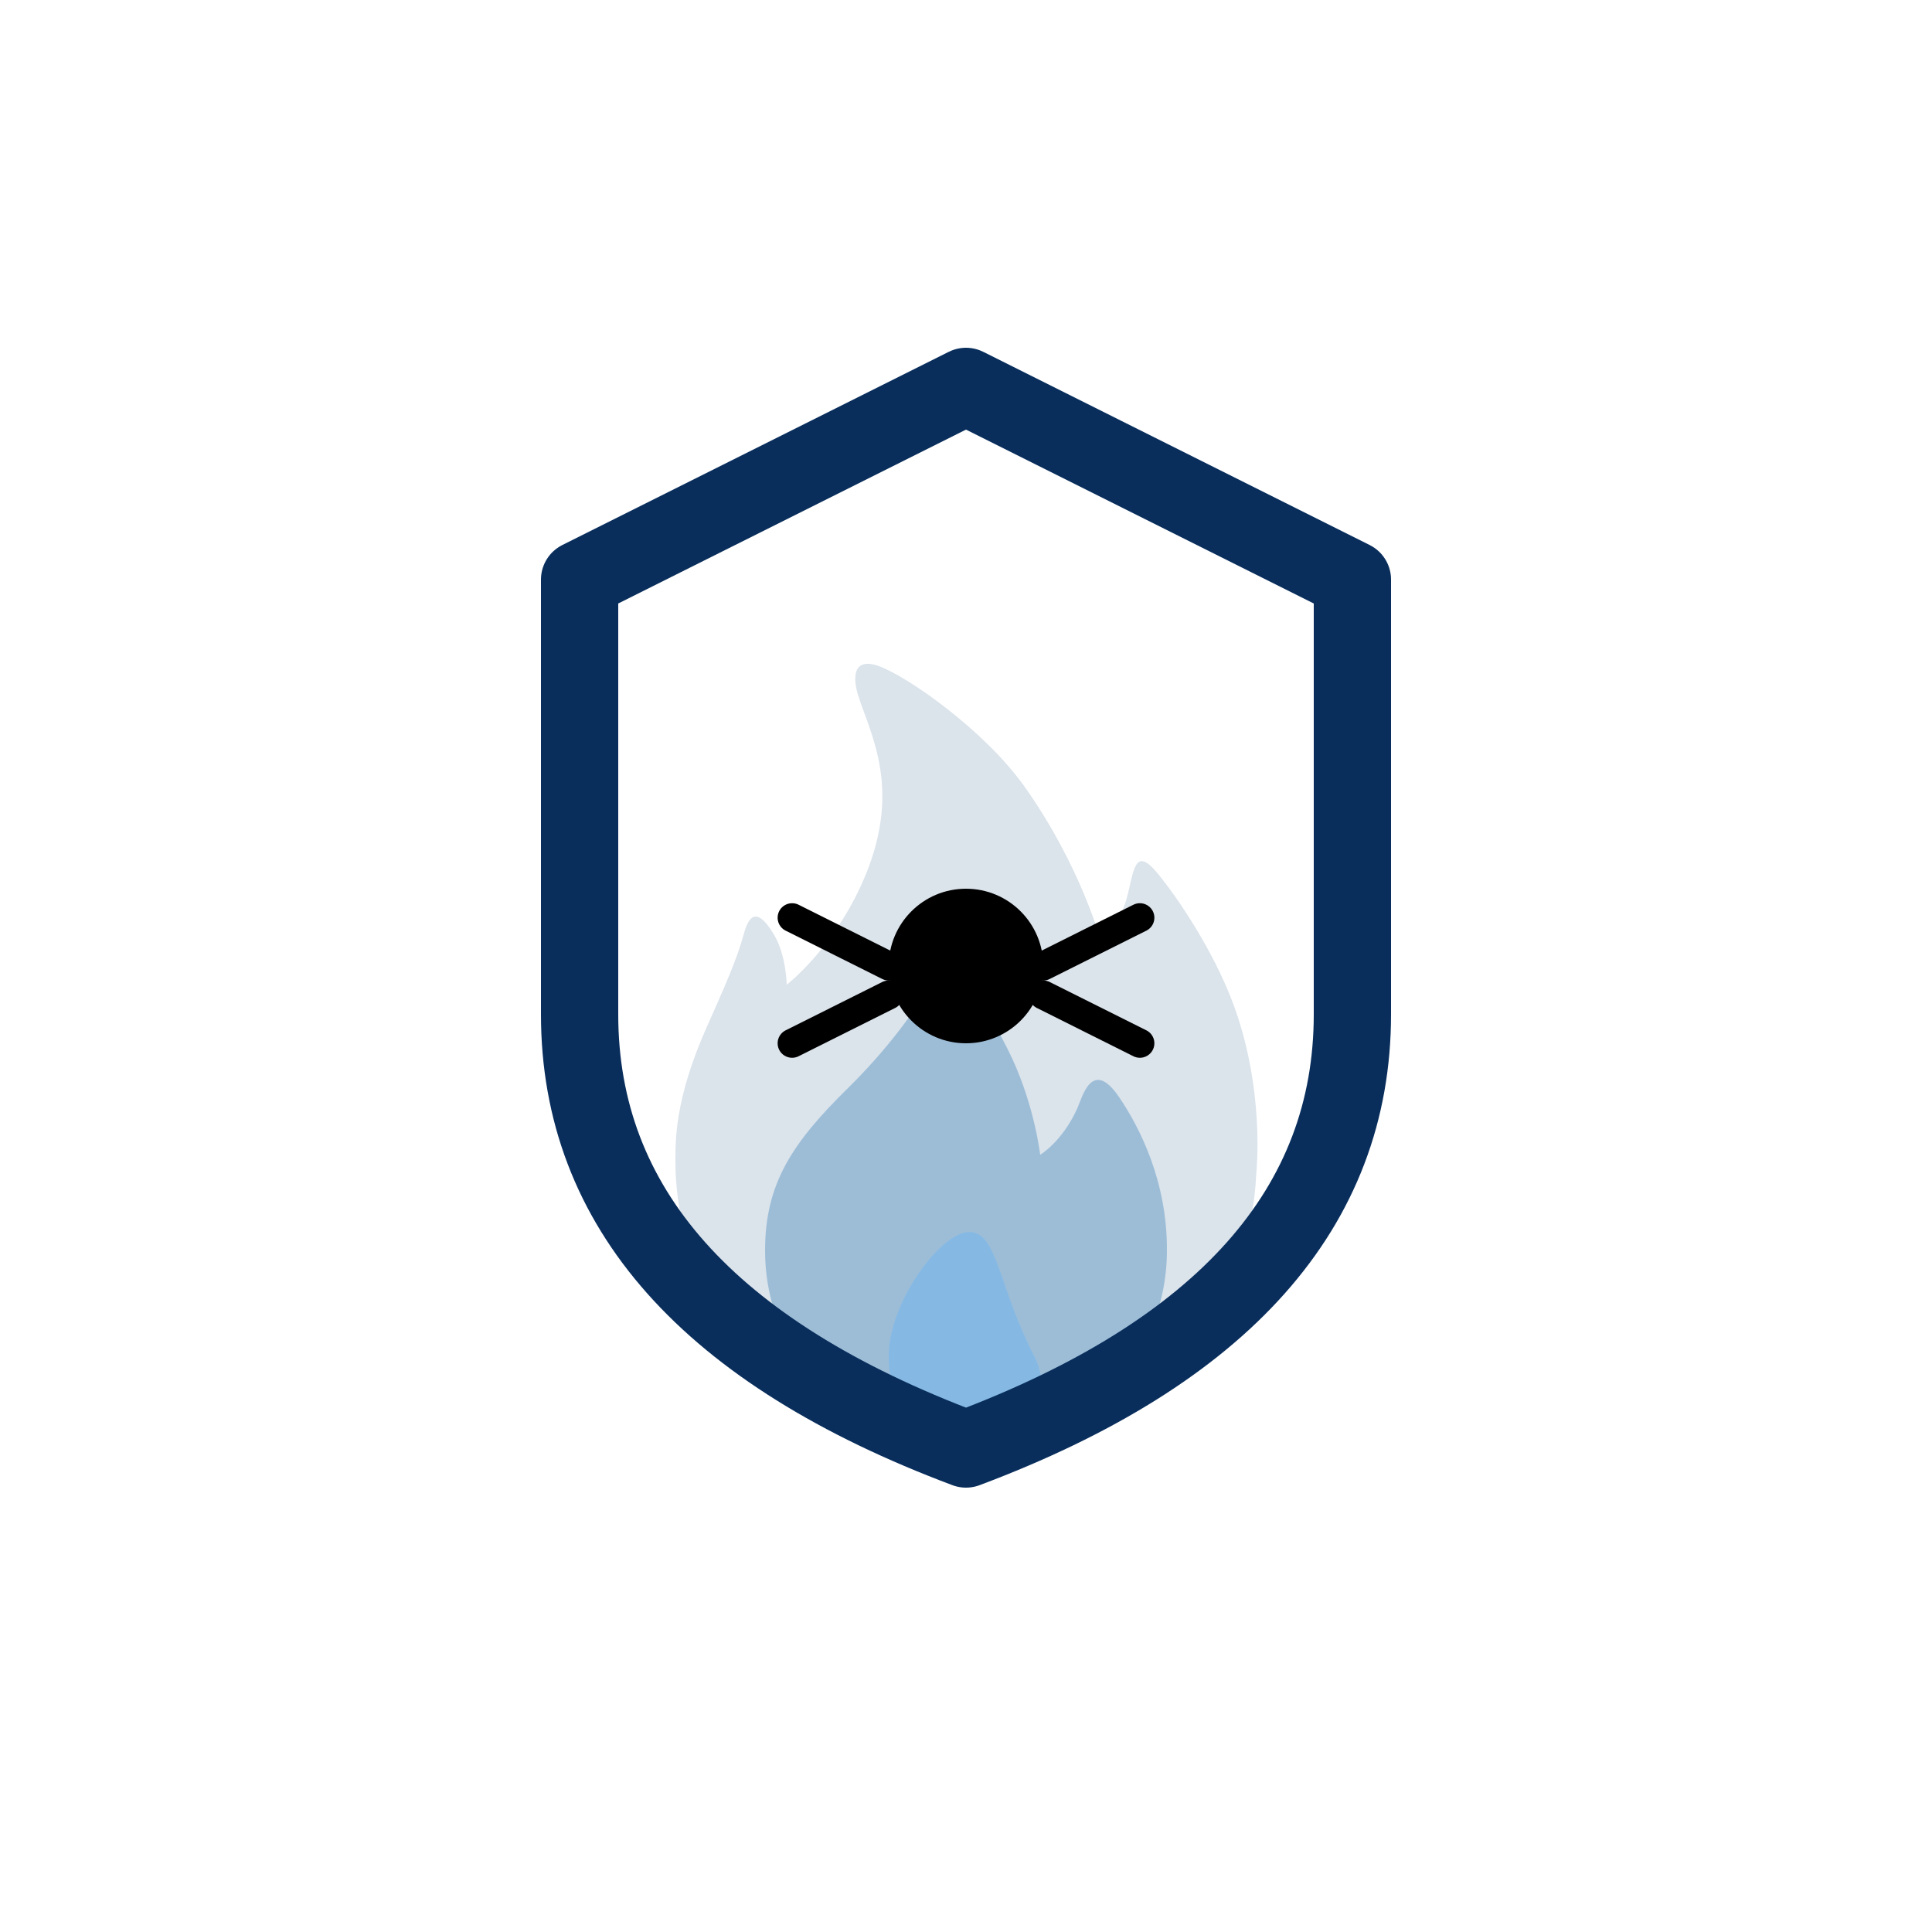
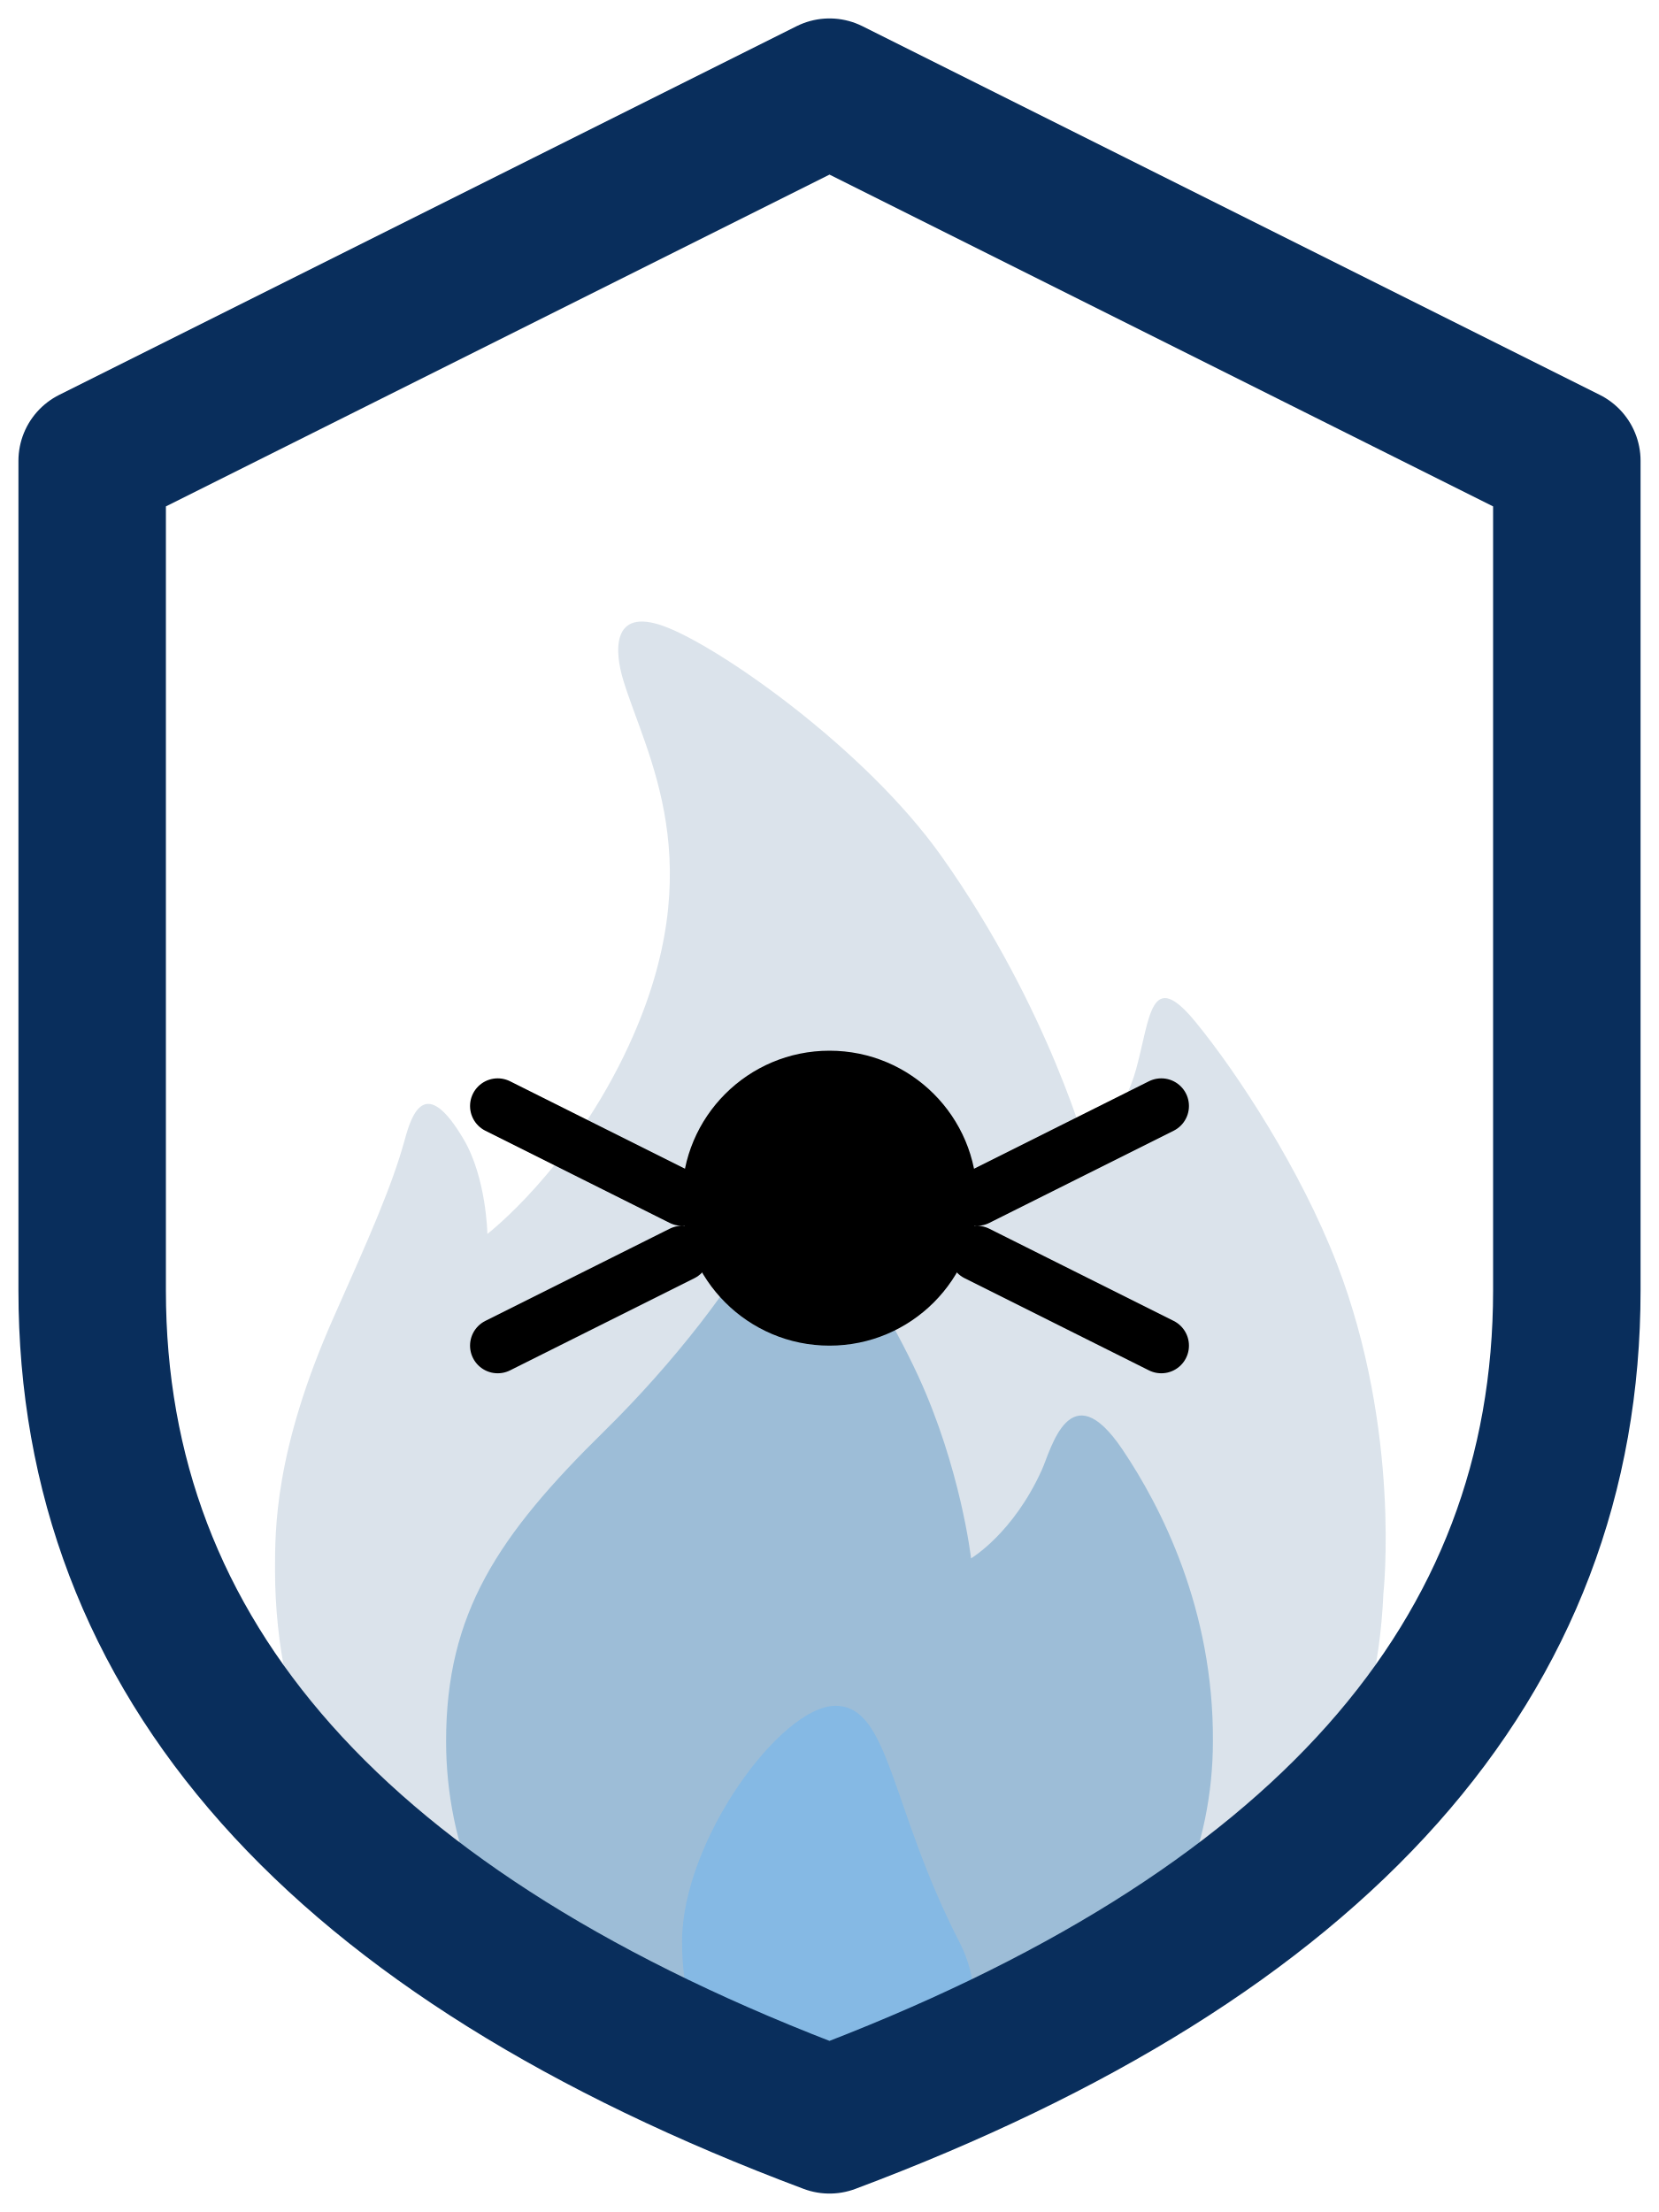
- <svg xmlns="http://www.w3.org/2000/svg" viewBox="0 0 200 200" fill="none">
-   <g transform="translate(100, 150) scale(0.32) translate(-94, -254)" stroke="none">
-     <path d="M187.899,164.809 C185.803,214.868 144.574,254.812 94.000,254.812 C42.085,254.812 -0.000,211.312 -0.000,160.812 C-0.000,154.062 -0.121,140.572 10.000,117.812 C16.057,104.191 19.856,95.634 22.000,87.812 C23.178,83.513 25.469,76.683 32.000,87.812 C35.851,94.374 36.000,103.812 36.000,103.812 C36.000,103.812 50.328,92.817 60.000,71.812 C74.179,41.019 62.866,22.612 59.000,9.812 C57.662,5.384 56.822,-2.574 66.000,0.812 C75.352,4.263 100.076,21.570 113.000,39.812 C131.445,65.847 138.000,90.812 138.000,90.812 C138.000,90.812 143.906,83.482 146.000,75.812 C148.365,67.151 148.400,58.573 155.999,67.813 C163.226,76.600 173.959,93.113 180.000,108.812 C190.969,137.321 187.899,164.809 187.899,164.809 Z" fill="#0d4678" opacity="0.15" />
-     <path d="M94.000,254.812 C58.101,254.812 29.000,225.711 29.000,189.812 C29.000,168.151 37.729,155.000 55.896,137.166 C67.528,125.747 78.415,111.722 83.042,102.172 C83.953,100.292 86.026,90.495 94.019,101.966 C98.212,107.982 104.785,118.681 109.000,127.812 C116.266,143.555 118.000,158.812 118.000,158.812 C118.000,158.812 125.121,154.616 130.000,143.812 C131.573,140.330 134.753,127.148 143.643,140.328 C150.166,150.000 159.127,167.390 159.000,189.812 C159.000,225.711 129.898,254.812 94.000,254.812 Z" fill="#0b66a9" opacity="0.3" />
-     <path d="M95.000,183.812 C104.250,183.812 104.250,200.941 116.000,223.812 C123.824,239.041 112.121,254.812 95.000,254.812 C77.879,254.812 69.000,240.933 69.000,223.812 C69.000,206.692 85.750,183.812 95.000,183.812 Z" fill="#6db5f1" opacity="0.5" />
-   </g>
-   <circle cx="100" cy="100" r="8" fill="currentColor" />
-   <path d="M 92 100 L 82 95 M 108 100 L 118 95 M 92 103 L 82 108 M 108 103 L 118 108" stroke-width="3" stroke-linecap="round" stroke="#000000" />
-   <path d="M 100 40 L 140 60 L 140 105 Q 140 135, 100 150 Q 60 135, 60 105 L 60 60 Z" stroke-width="8" stroke-linejoin="round" stroke="#092e5c" />
+ <svg xmlns="http://www.w3.org/2000/svg" viewBox="55 35 90 120" fill="none">
+   <path d="M130.048 121.459c-.671 16.019-13.864 28.8-30.048 28.8-16.613 0-30.08-13.92-30.08-30.08 0-2.16-.039-6.476 3.2-13.76 1.938-4.358 3.154-7.096 3.84-9.6.377-1.375 1.11-3.56 3.2 0 1.232 2.1 1.28 5.12 1.28 5.12s4.585-3.518 7.68-10.24c4.537-9.853.917-15.743-.32-19.84-.428-1.416-.697-3.963 2.24-2.88 2.993 1.105 10.904 6.643 15.04 12.48 5.902 8.332 8 16.32 8 16.32s1.89-2.345 2.56-4.8c.757-2.77.768-5.516 3.2-2.559 2.312 2.812 5.747 8.096 7.68 13.12 3.51 9.123 2.528 17.919 2.528 17.919" fill="#0d4678" opacity=".15" />
+   <path d="M100 150.26c-11.488 0-20.8-9.312-20.8-20.8 0-6.932 2.793-11.14 8.607-16.847 3.722-3.654 7.206-8.142 8.686-11.198.292-.602.955-3.737 3.513-.066 1.342 1.925 3.445 5.349 4.794 8.27 2.325 5.039 2.88 9.92 2.88 9.92s2.279-1.342 3.84-4.8c.503-1.113 1.521-5.332 4.366-1.114 2.087 3.095 4.955 8.66 4.914 15.835 0 11.488-9.313 20.8-20.8 20.8" fill="#0b66a9" opacity=".3" />
+   <path d="M100.32 127.54c2.96 0 2.96 5.481 6.72 12.8 2.504 4.873-1.241 9.92-6.72 9.92S92 145.819 92 140.34s5.36-12.8 8.32-12.8" fill="#6db5f1" opacity=".5" />
+   <circle cx="100" cy="100" r="8" fill="#000" />
+   <path d="m92 100-10-5m26 5 10-5m-26 8-10 5m26-5 10 5" stroke-width="3" stroke-linecap="round" stroke="#000" />
+   <path d="m100 40 40 20v45q0 30-40 45-40-15-40-45V60Z" stroke-width="8" stroke-linejoin="round" stroke="#092e5c" />
</svg>
